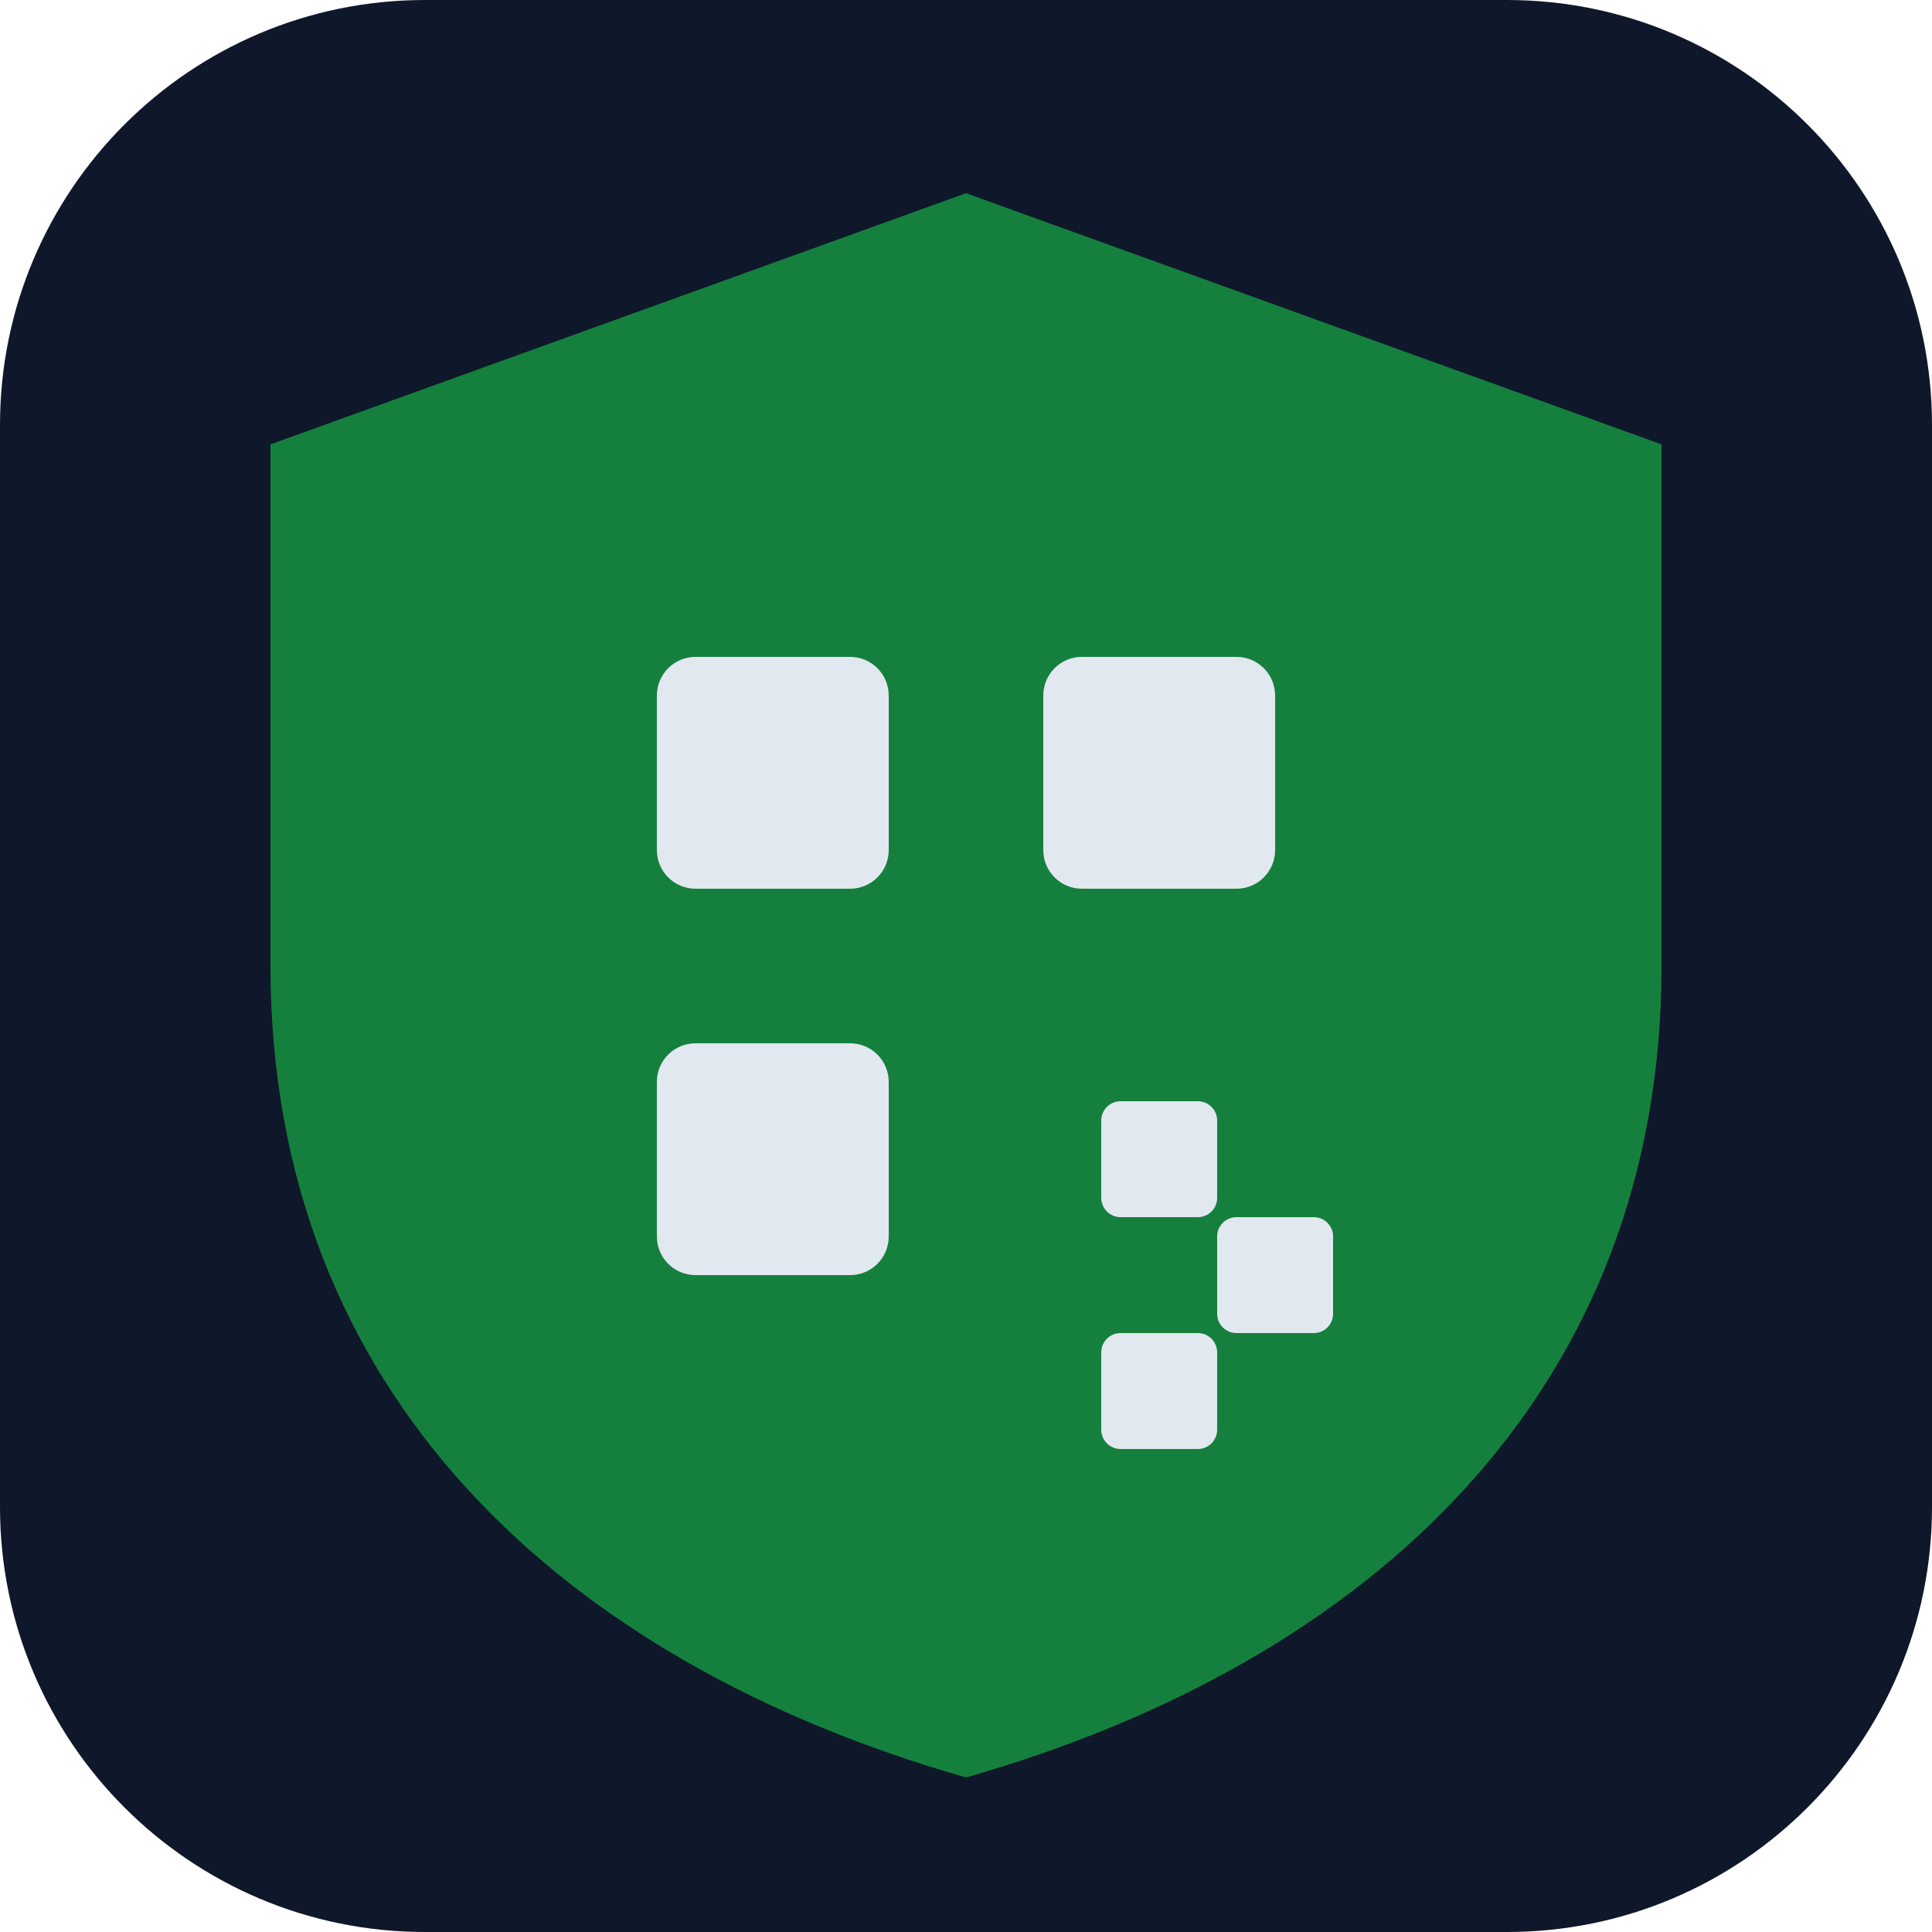
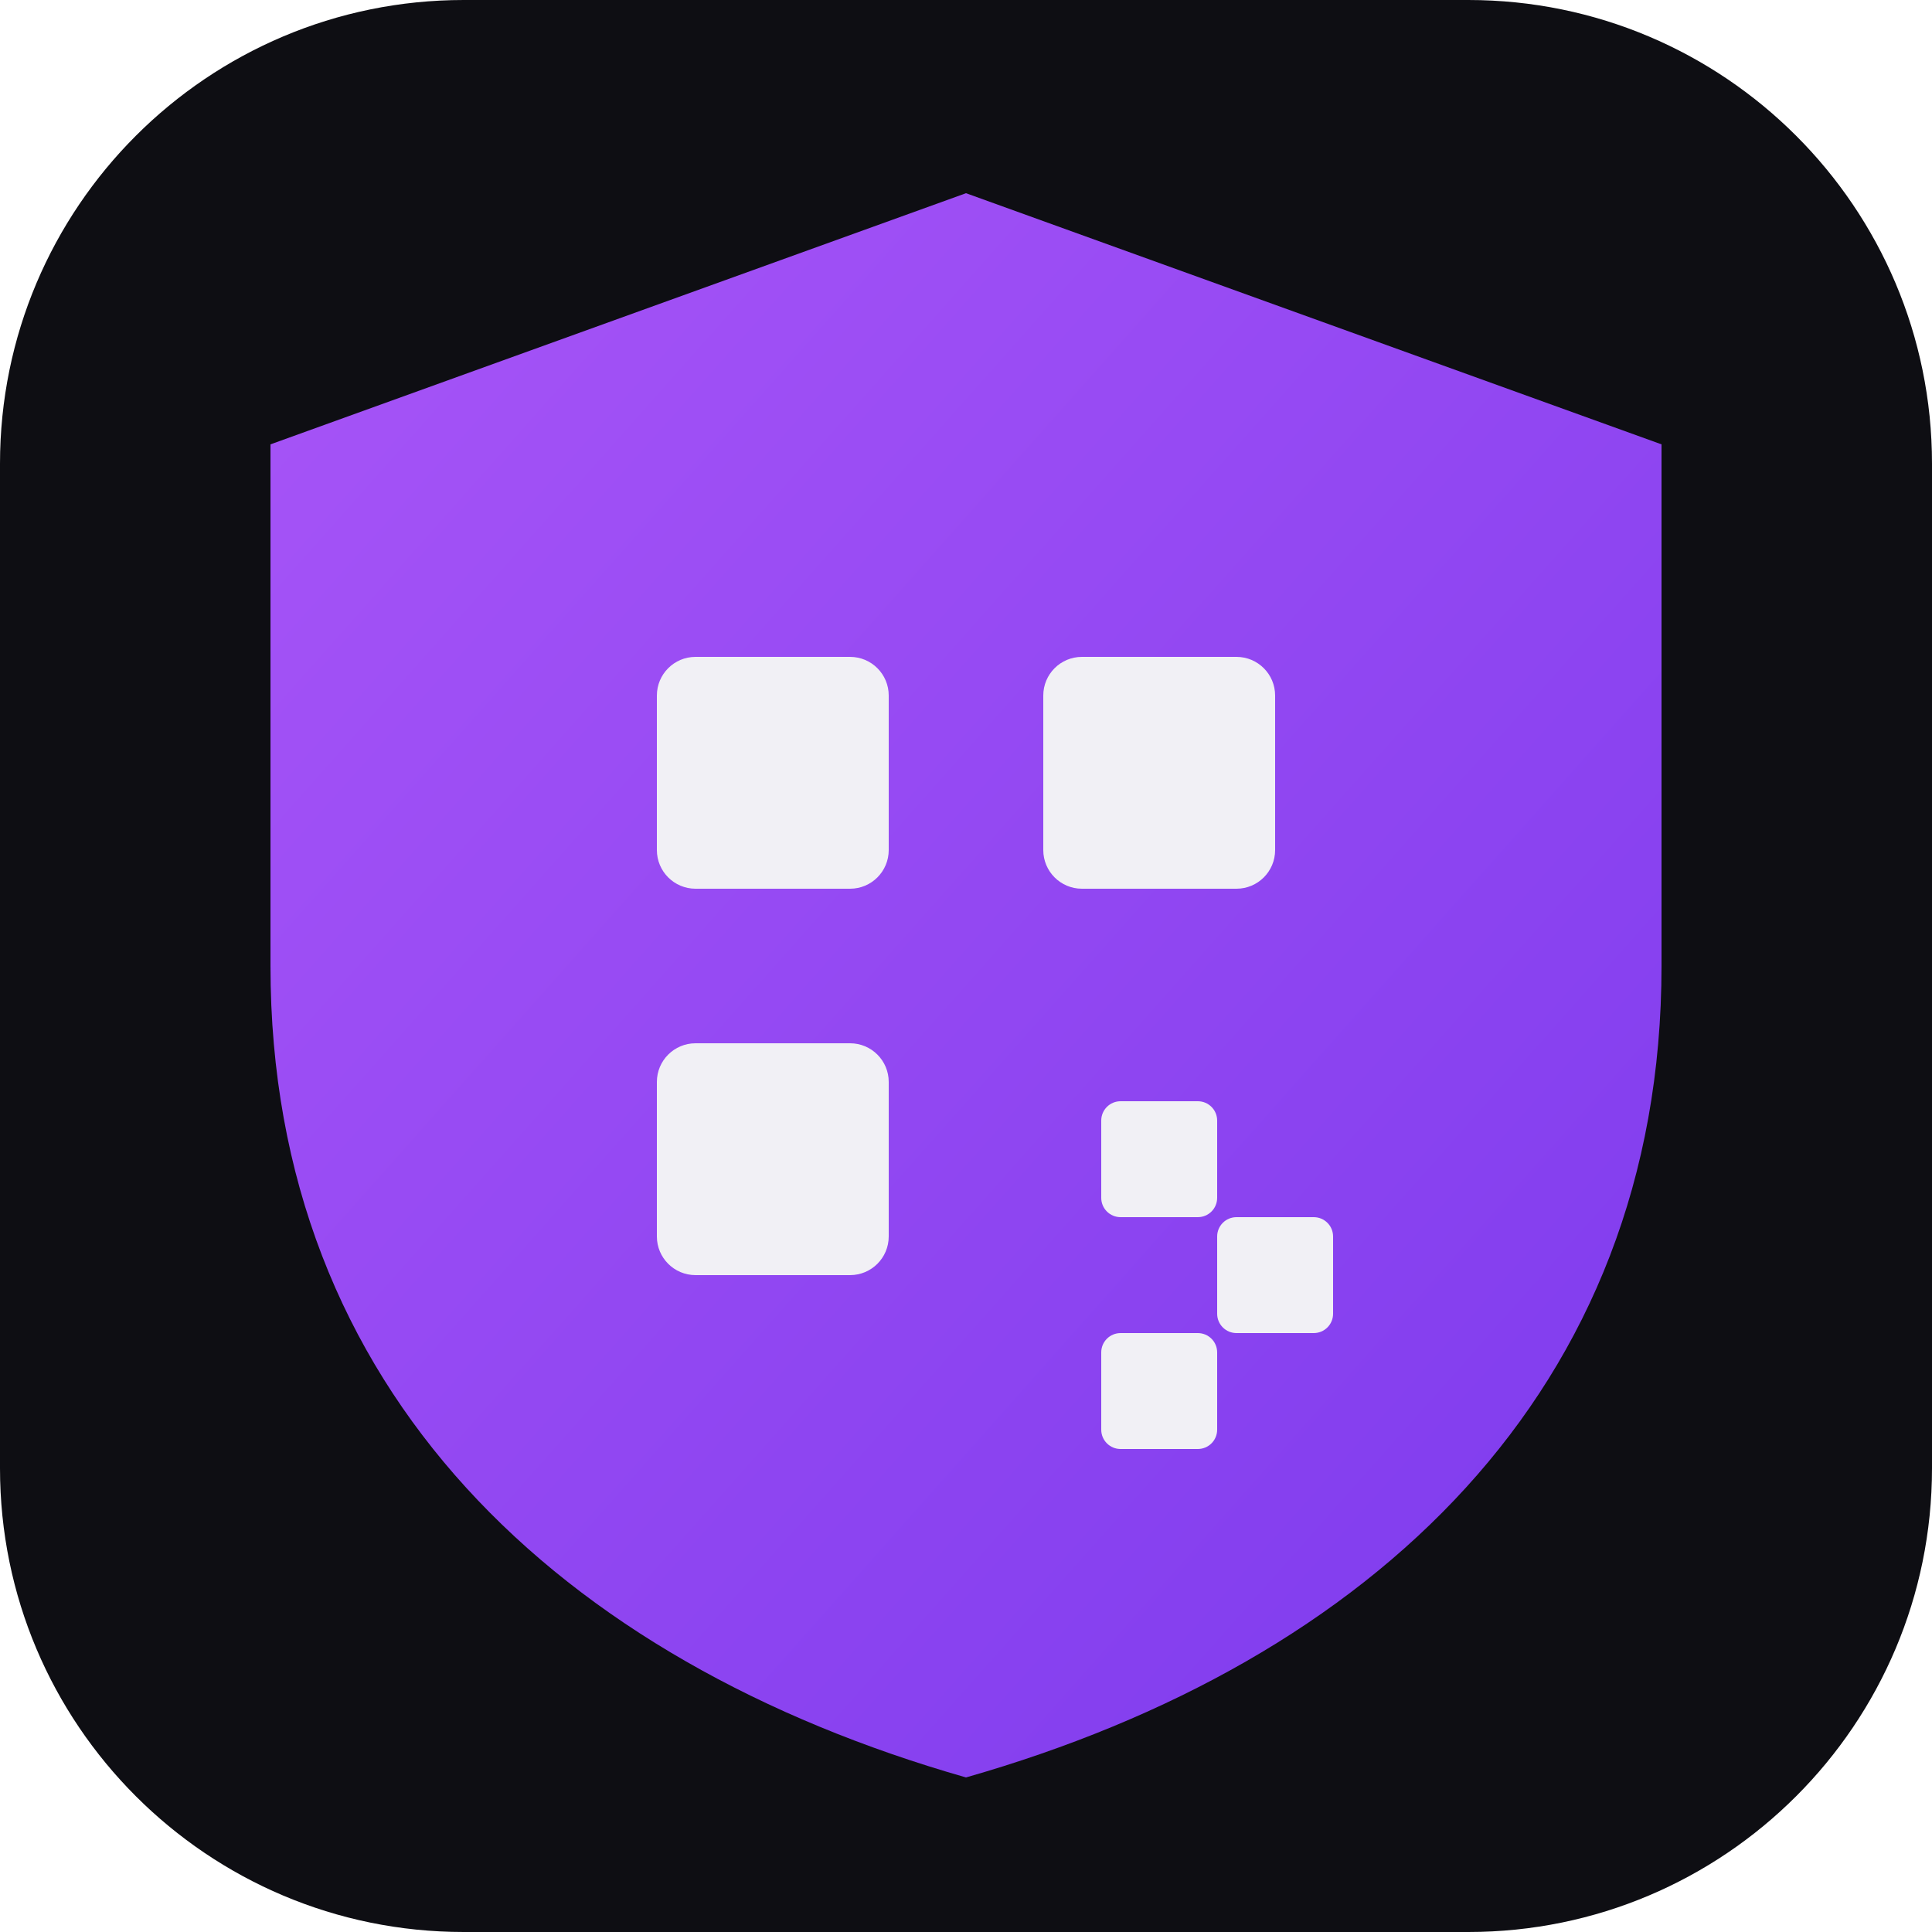
<svg xmlns="http://www.w3.org/2000/svg" viewBox="0 0 100 100">
-   <rect width="100" height="100" rx="22" fill="#0f172a" />
-   <path d="M50 10 L86 23 V50 C86 72 71 86 50 92 C29 86 14 72 14 50 V23 Z" fill="#15803d" />
-   <g fill="#e2e8f0">
+   <defs>
+     <linearGradient id="marca" x1="0" y1="0" x2="1" y2="1">
+       <stop offset="0" stop-color="#a855f7" />
+       <stop offset="1" stop-color="#7c3aed" />
+     </linearGradient>
+   </defs>
+   <rect width="100" height="100" rx="24" fill="#0e0e13" />
+   <path d="M50 10 L86 23 V50 C86 72 71 86 50 92 C29 86 14 72 14 50 V23 Z" fill="url(#marca)" />
+   <g fill="#f1f0f5">
    <rect x="34" y="34" width="12" height="12" rx="2" />
    <rect x="54" y="34" width="12" height="12" rx="2" />
    <rect x="34" y="54" width="12" height="12" rx="2" />
    <rect x="57" y="57" width="6" height="6" rx="1" />
    <rect x="63" y="63" width="6" height="6" rx="1" />
    <rect x="57" y="69" width="6" height="6" rx="1" />
  </g>
</svg>
